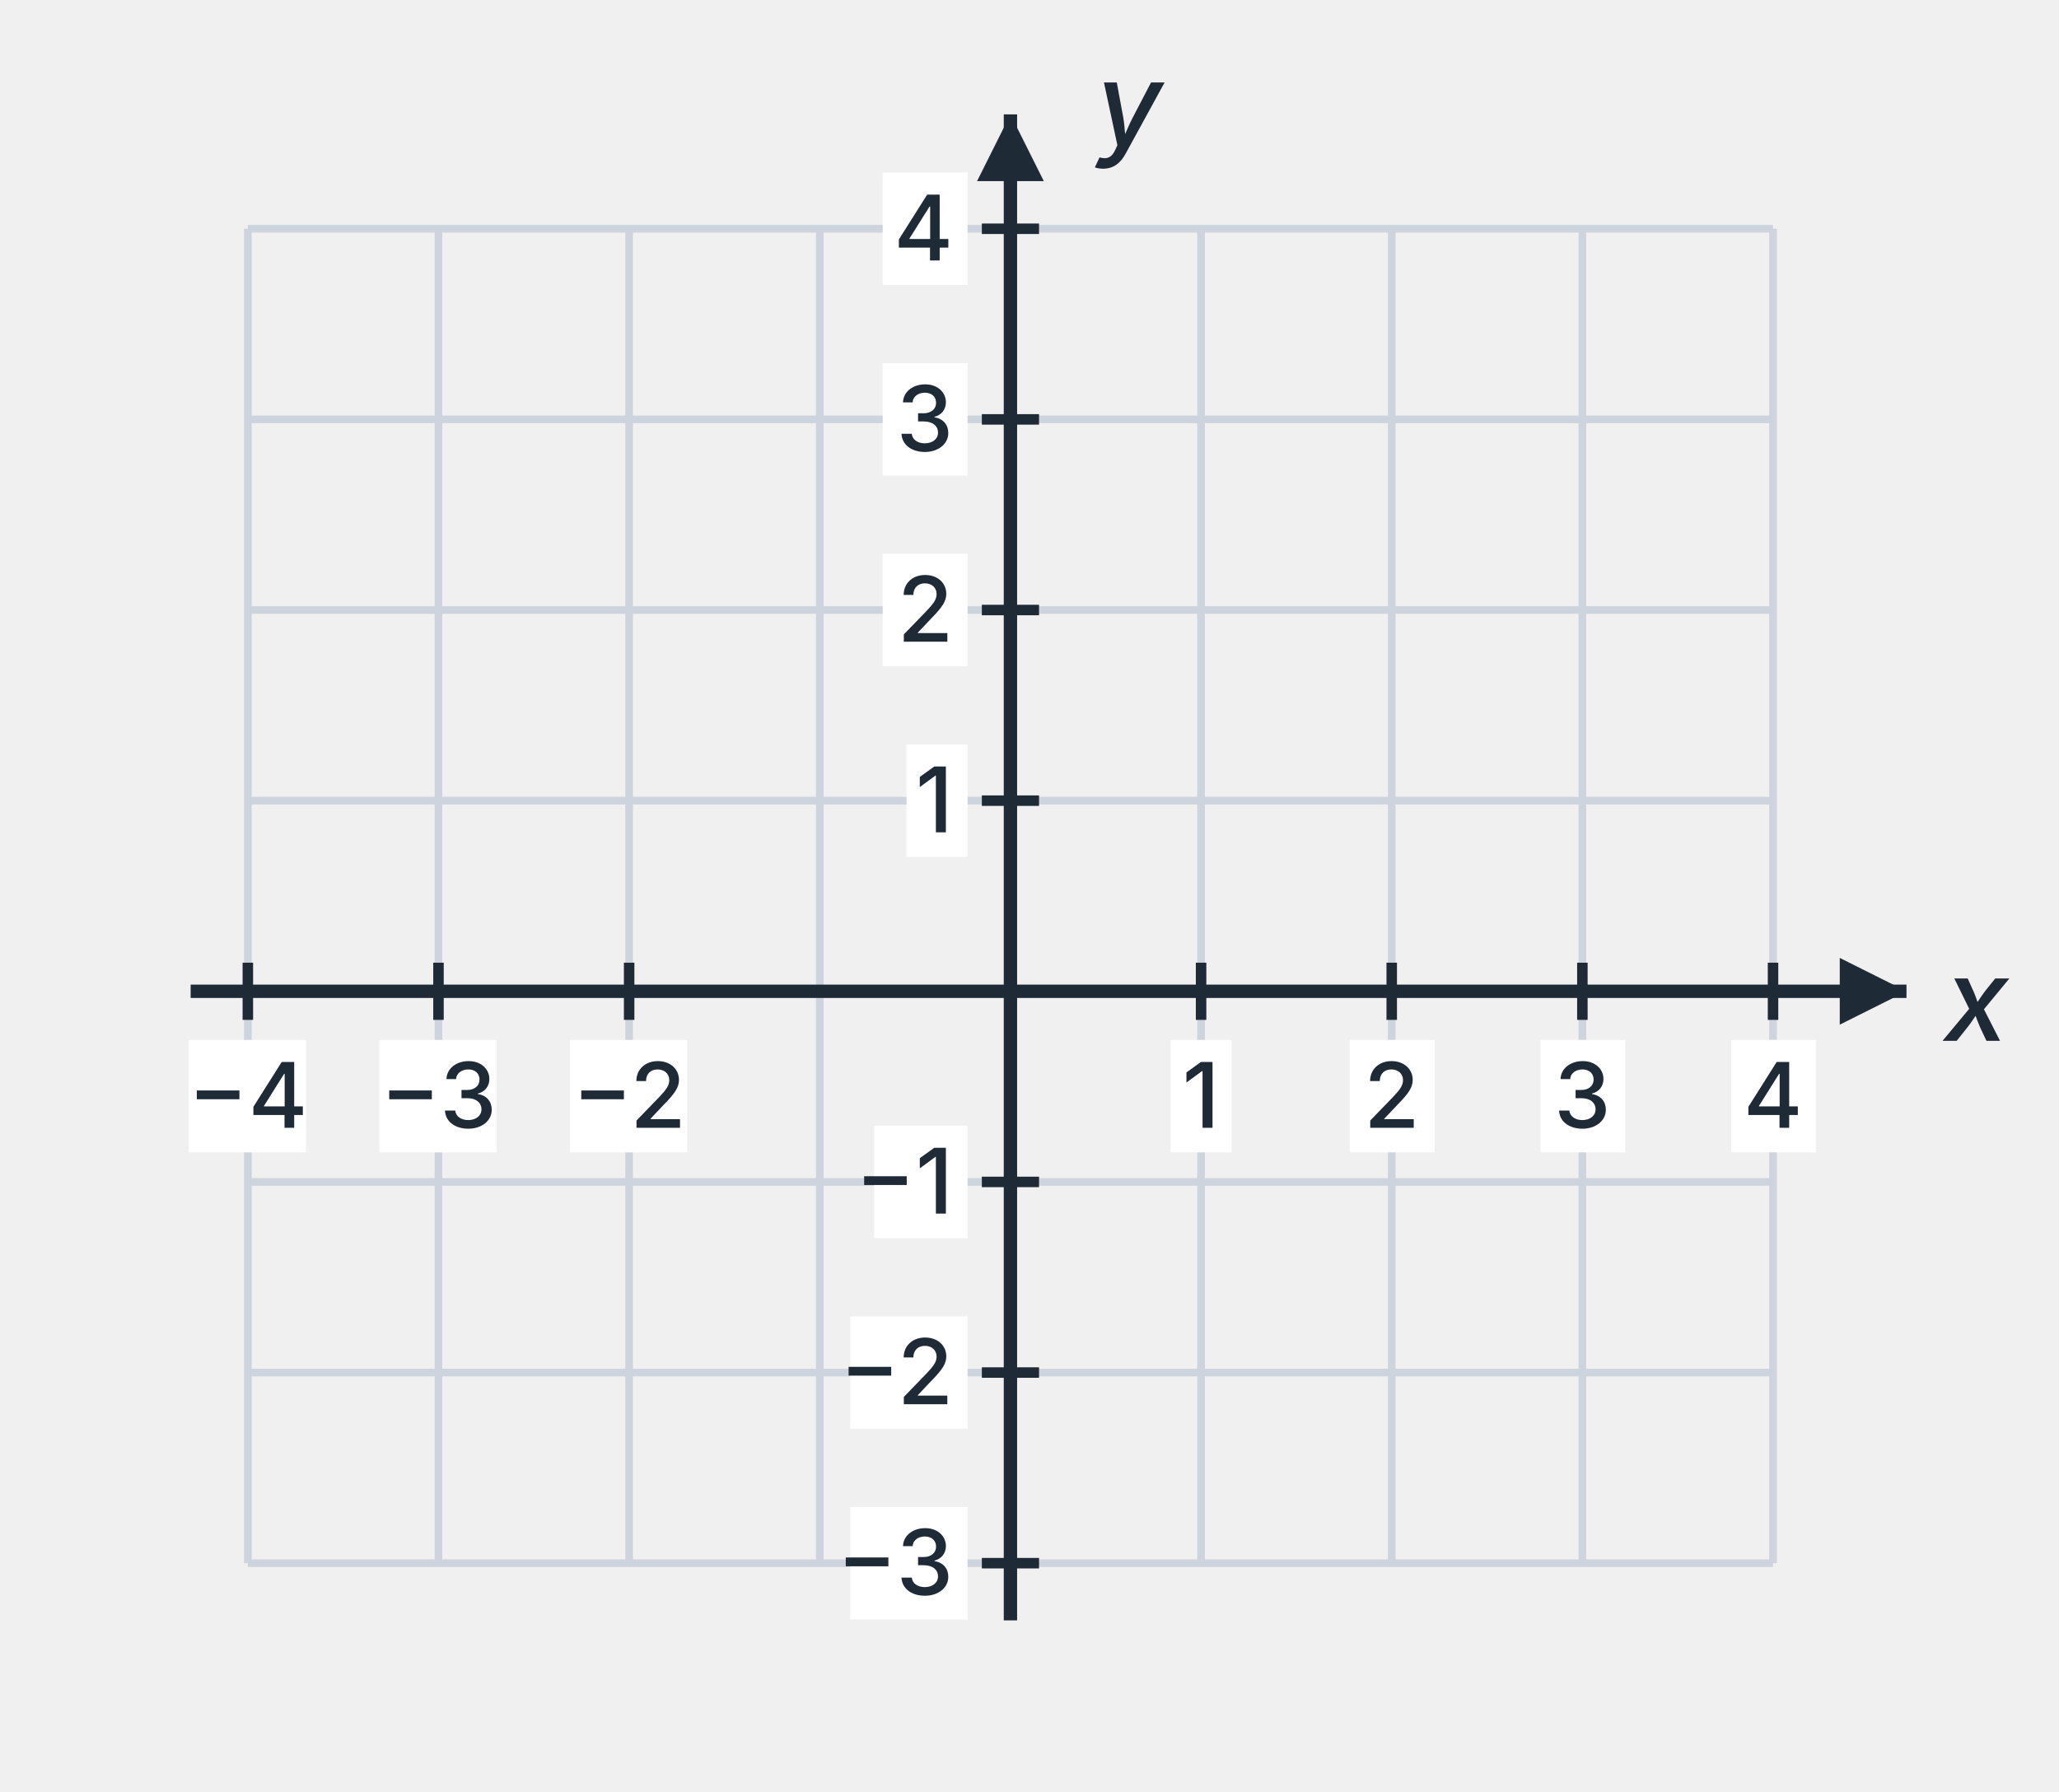
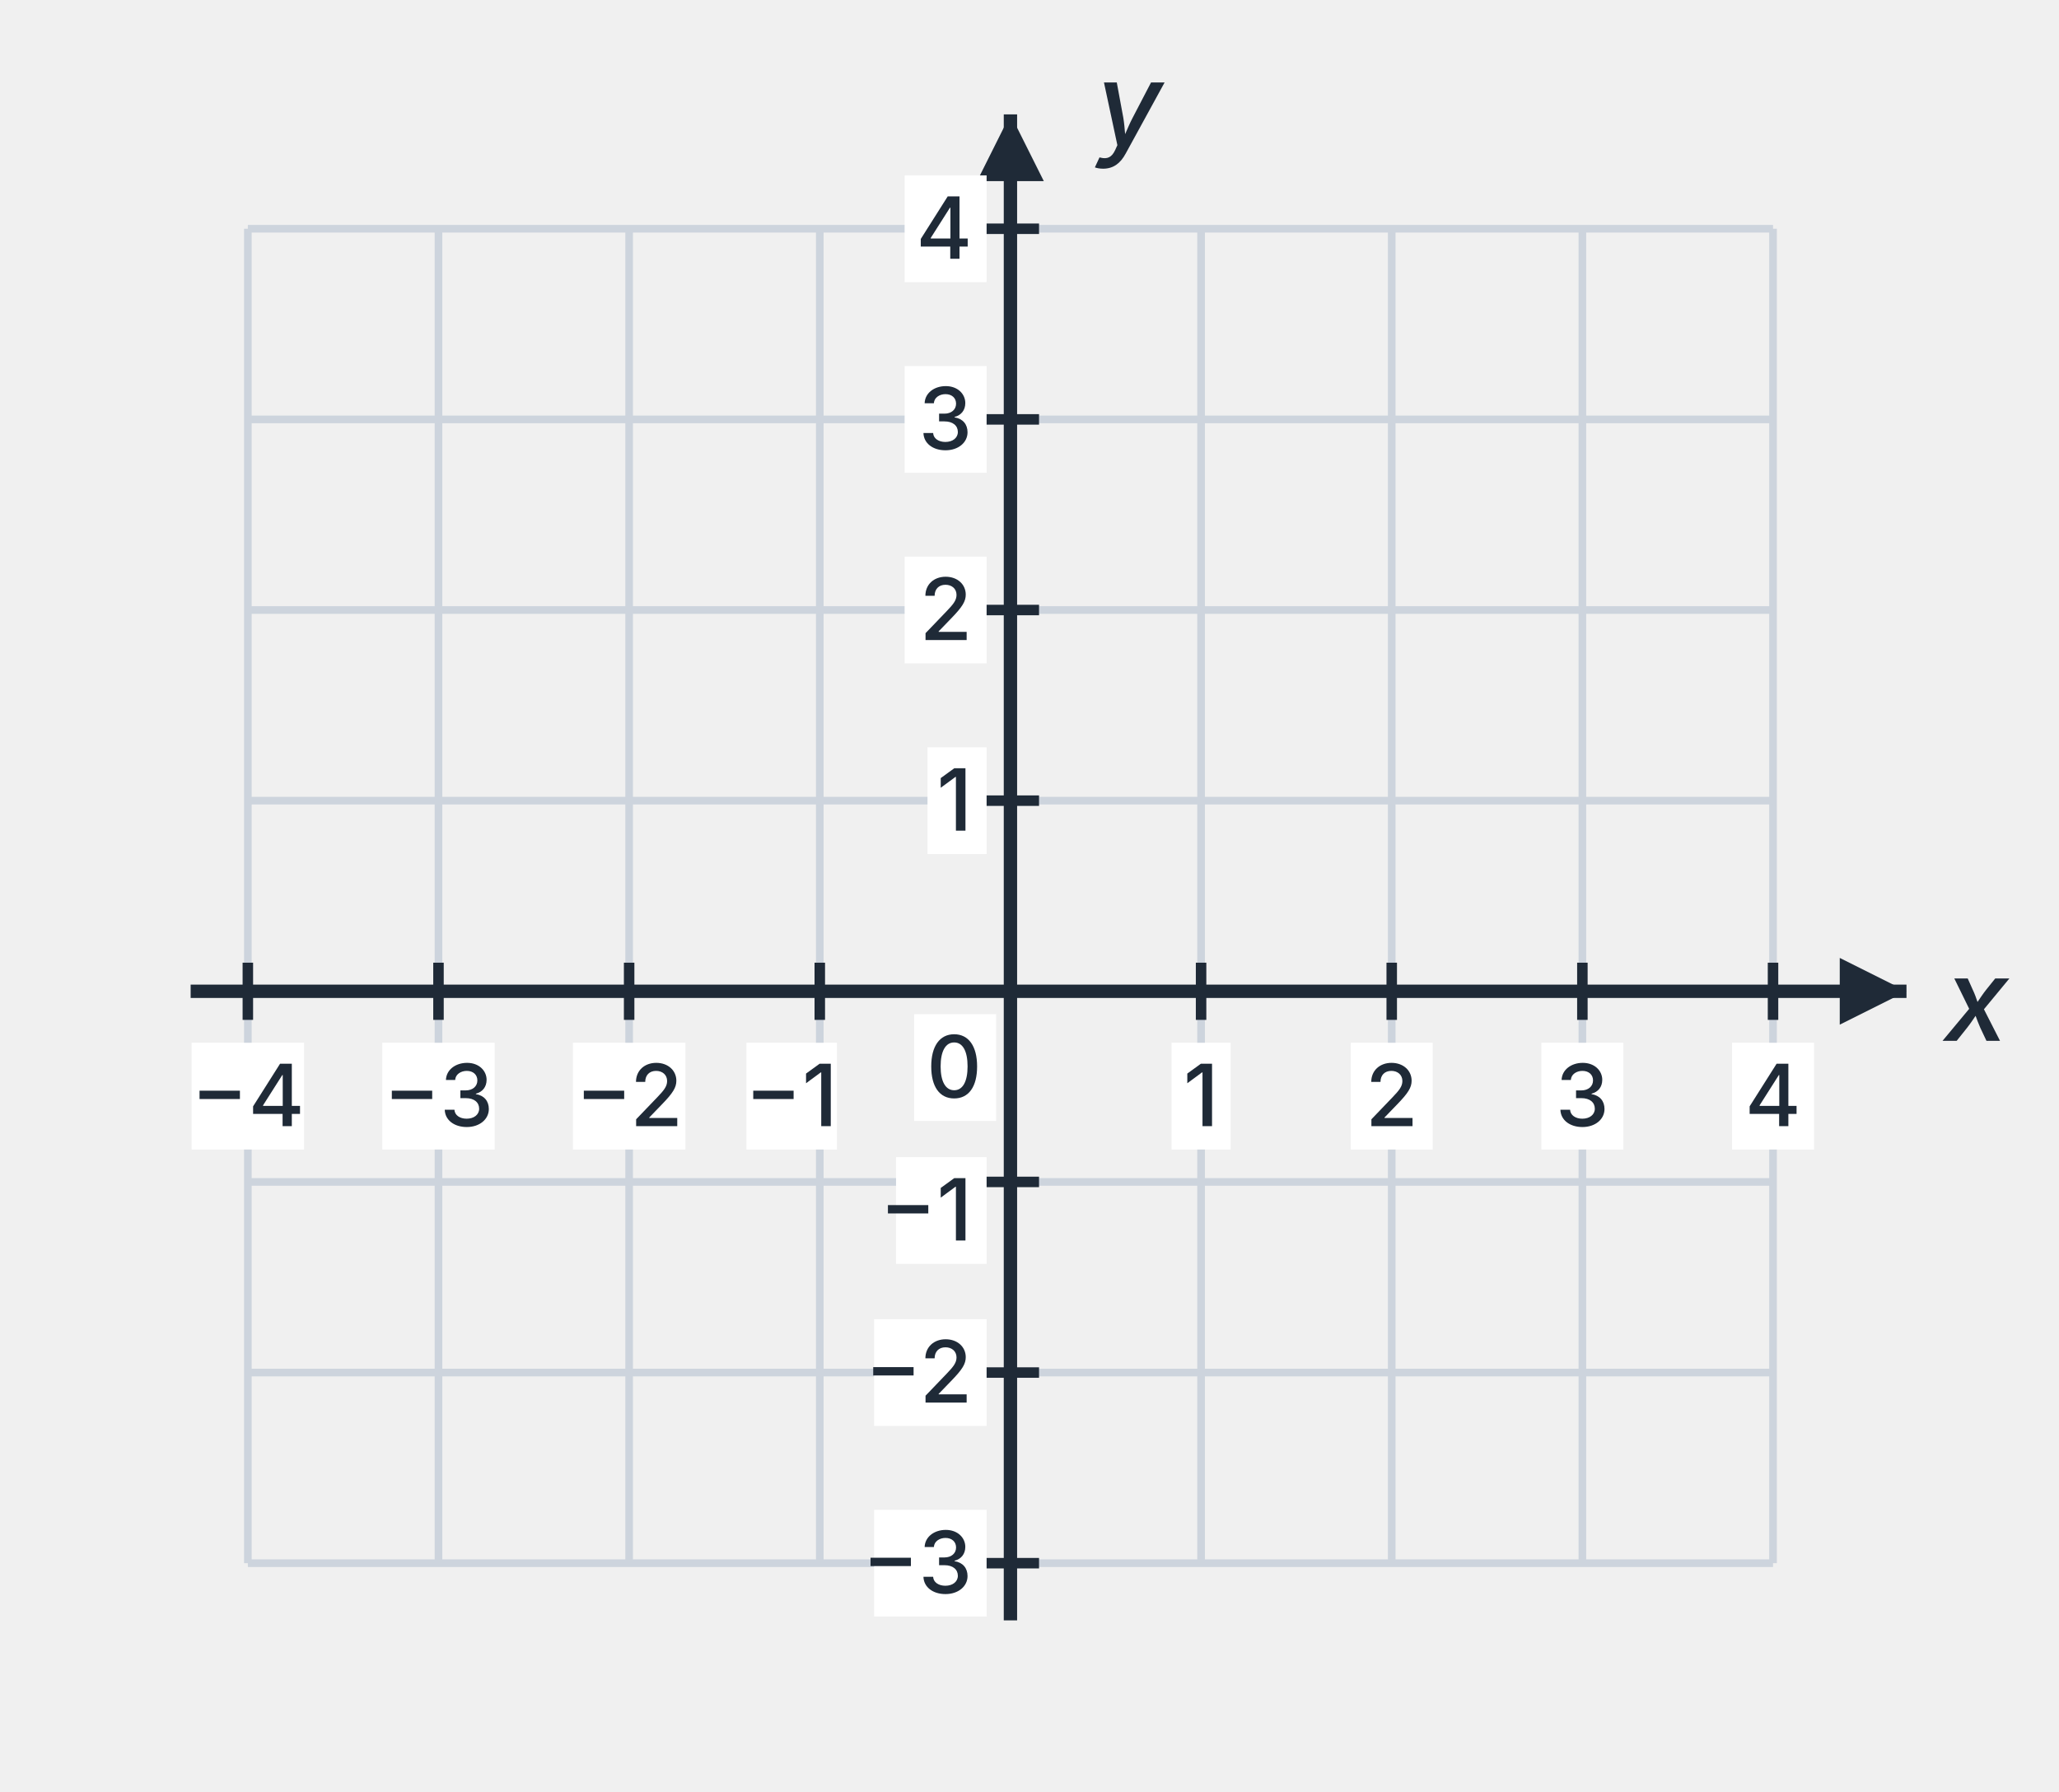
<svg xmlns="http://www.w3.org/2000/svg" viewBox="0 0 216 188" width="216" height="188" font-family="Inter, Arial, sans-serif">
  <line x1="26.0" y1="164.0" x2="26.0" y2="24.0" stroke="#cdd4dd" stroke-width="0.8" />
  <line x1="46.0" y1="164.0" x2="46.0" y2="24.0" stroke="#cdd4dd" stroke-width="0.8" />
  <line x1="66.0" y1="164.0" x2="66.0" y2="24.0" stroke="#cdd4dd" stroke-width="0.8" />
  <line x1="86.0" y1="164.0" x2="86.0" y2="24.0" stroke="#cdd4dd" stroke-width="0.8" />
  <line x1="106.0" y1="164.0" x2="106.0" y2="24.0" stroke="#cdd4dd" stroke-width="0.8" />
  <line x1="126.0" y1="164.0" x2="126.0" y2="24.0" stroke="#cdd4dd" stroke-width="0.8" />
  <line x1="146.0" y1="164.0" x2="146.0" y2="24.0" stroke="#cdd4dd" stroke-width="0.8" />
  <line x1="166.0" y1="164.0" x2="166.0" y2="24.0" stroke="#cdd4dd" stroke-width="0.8" />
  <line x1="186.0" y1="164.0" x2="186.0" y2="24.0" stroke="#cdd4dd" stroke-width="0.8" />
  <line x1="26.0" y1="164.0" x2="186.0" y2="164.0" stroke="#cdd4dd" stroke-width="0.8" />
  <line x1="26.0" y1="144.0" x2="186.0" y2="144.0" stroke="#cdd4dd" stroke-width="0.8" />
  <line x1="26.0" y1="124.0" x2="186.0" y2="124.0" stroke="#cdd4dd" stroke-width="0.8" />
  <line x1="26.0" y1="104.0" x2="186.0" y2="104.0" stroke="#cdd4dd" stroke-width="0.8" />
  <line x1="26.0" y1="84.0" x2="186.0" y2="84.0" stroke="#cdd4dd" stroke-width="0.8" />
  <line x1="26.0" y1="64.0" x2="186.0" y2="64.0" stroke="#cdd4dd" stroke-width="0.8" />
  <line x1="26.0" y1="44.0" x2="186.0" y2="44.0" stroke="#cdd4dd" stroke-width="0.8" />
  <line x1="26.0" y1="24.0" x2="186.0" y2="24.0" stroke="#cdd4dd" stroke-width="0.8" />
  <line x1="20.0" y1="104.0" x2="200.0" y2="104.0" stroke="#1f2a37" stroke-width="1.4" />
  <path d="M200.0,104.0 l-7,-3.5 v7 z" fill="#1f2a37" />
  <line x1="106.0" y1="170.0" x2="106.0" y2="12.0" stroke="#1f2a37" stroke-width="1.4" />
  <path d="M106.0,12.0 l-3.5,7 h7 z" fill="#1f2a37" />
  <text x="204.0" y="109.2" text-anchor="start" font-size="12" fill="#1f2a37" font-weight="500" font-style="italic">x</text>
  <text x="115.0" y="15.2" text-anchor="start" font-size="12" fill="#1f2a37" font-weight="500" font-style="italic">y</text>
  <line x1="26.0" y1="101.0" x2="26.0" y2="107.0" stroke="#1f2a37" stroke-width="1.1" />
  <line x1="46.0" y1="101.0" x2="46.0" y2="107.0" stroke="#1f2a37" stroke-width="1.1" />
  <line x1="66.0" y1="101.0" x2="66.0" y2="107.0" stroke="#1f2a37" stroke-width="1.1" />
+   <line x1="86.0" y1="101.0" x2="86.0" y2="107.0" stroke="#1f2a37" stroke-width="1.1" />
  <line x1="126.0" y1="101.0" x2="126.0" y2="107.0" stroke="#1f2a37" stroke-width="1.1" />
  <line x1="146.0" y1="101.0" x2="146.0" y2="107.0" stroke="#1f2a37" stroke-width="1.1" />
  <line x1="166.0" y1="101.0" x2="166.0" y2="107.0" stroke="#1f2a37" stroke-width="1.1" />
  <line x1="186.0" y1="101.0" x2="186.0" y2="107.0" stroke="#1f2a37" stroke-width="1.1" />
  <line x1="103.0" y1="164.0" x2="109.0" y2="164.0" stroke="#1f2a37" stroke-width="1.1" />
  <line x1="103.0" y1="144.0" x2="109.0" y2="144.0" stroke="#1f2a37" stroke-width="1.1" />
  <line x1="103.0" y1="124.0" x2="109.0" y2="124.0" stroke="#1f2a37" stroke-width="1.1" />
  <line x1="103.0" y1="84.0" x2="109.0" y2="84.0" stroke="#1f2a37" stroke-width="1.1" />
  <line x1="103.0" y1="64.0" x2="109.0" y2="64.0" stroke="#1f2a37" stroke-width="1.1" />
  <line x1="103.0" y1="44.0" x2="109.0" y2="44.0" stroke="#1f2a37" stroke-width="1.1" />
  <line x1="103.0" y1="24.0" x2="109.0" y2="24.0" stroke="#1f2a37" stroke-width="1.1" />
-   <rect x="19.8" y="109.1" width="12.3" height="11.8" fill="#fff" />
-   <text x="26.0" y="118.325" text-anchor="middle" font-size="9.5" fill="#1f2a37" font-weight="500">−4</text>
-   <rect x="39.8" y="109.1" width="12.3" height="11.8" fill="#fff" />
-   <text x="46.0" y="118.325" text-anchor="middle" font-size="9.5" fill="#1f2a37" font-weight="500">−3</text>
-   <rect x="59.8" y="109.1" width="12.3" height="11.8" fill="#fff" />
-   <text x="66.0" y="118.325" text-anchor="middle" font-size="9.5" fill="#1f2a37" font-weight="500">−2</text>
-   <rect x="122.8" y="109.1" width="6.4" height="11.8" fill="#fff" />
-   <text x="126.0" y="118.325" text-anchor="middle" font-size="9.5" fill="#1f2a37" font-weight="500">1</text>
-   <rect x="141.6" y="109.1" width="8.9" height="11.8" fill="#fff" />
-   <text x="146.0" y="118.325" text-anchor="middle" font-size="9.5" fill="#1f2a37" font-weight="500">2</text>
-   <rect x="161.6" y="109.1" width="8.9" height="11.8" fill="#fff" />
-   <text x="166.0" y="118.325" text-anchor="middle" font-size="9.5" fill="#1f2a37" font-weight="500">3</text>
-   <rect x="181.6" y="109.1" width="8.9" height="11.8" fill="#fff" />
-   <text x="186.0" y="118.325" text-anchor="middle" font-size="9.5" fill="#1f2a37" font-weight="500">4</text>
-   <rect x="89.2" y="158.1" width="12.3" height="11.8" fill="#fff" />
-   <text x="100.0" y="167.325" text-anchor="end" font-size="9.5" fill="#1f2a37" font-weight="500">−3</text>
-   <rect x="89.2" y="138.1" width="12.3" height="11.8" fill="#fff" />
-   <text x="100.0" y="147.325" text-anchor="end" font-size="9.5" fill="#1f2a37" font-weight="500">−2</text>
-   <rect x="91.7" y="118.1" width="9.8" height="11.8" fill="#fff" />
-   <text x="100.0" y="127.325" text-anchor="end" font-size="9.5" fill="#1f2a37" font-weight="500">−1</text>
-   <rect x="95.1" y="78.1" width="6.4" height="11.8" fill="#fff" />
-   <text x="100.0" y="87.325" text-anchor="end" font-size="9.5" fill="#1f2a37" font-weight="500">1</text>
-   <rect x="92.6" y="58.1" width="8.9" height="11.8" fill="#fff" />
-   <text x="100.0" y="67.325" text-anchor="end" font-size="9.5" fill="#1f2a37" font-weight="500">2</text>
-   <rect x="92.6" y="38.1" width="8.9" height="11.8" fill="#fff" />
-   <text x="100.0" y="47.325" text-anchor="end" font-size="9.5" fill="#1f2a37" font-weight="500">3</text>
-   <rect x="92.6" y="18.1" width="8.9" height="11.8" fill="#fff" />
-   <text x="100.0" y="27.325" text-anchor="end" font-size="9.5" fill="#1f2a37" font-weight="500">4</text>
+   <rect x="20.1" y="109.4" width="11.8" height="11.2" fill="#fff" />
+   <text x="26.0" y="118.15" text-anchor="middle" font-size="9" fill="#1f2a37" font-weight="500">−4</text>
+   <rect x="40.1" y="109.4" width="11.8" height="11.2" fill="#fff" />
+   <text x="46.0" y="118.15" text-anchor="middle" font-size="9" fill="#1f2a37" font-weight="500">−3</text>
+   <rect x="60.1" y="109.4" width="11.8" height="11.2" fill="#fff" />
+   <text x="66.0" y="118.15" text-anchor="middle" font-size="9" fill="#1f2a37" font-weight="500">−2</text>
+   <rect x="78.3" y="109.4" width="9.5" height="11.2" fill="#fff" />
+   <text x="83.0" y="118.15" text-anchor="middle" font-size="9" fill="#1f2a37" font-weight="500">−1</text>
+   <rect x="122.9" y="109.4" width="6.2" height="11.2" fill="#fff" />
+   <text x="126.0" y="118.15" text-anchor="middle" font-size="9" fill="#1f2a37" font-weight="500">1</text>
+   <rect x="141.7" y="109.4" width="8.6" height="11.2" fill="#fff" />
+   <text x="146.0" y="118.15" text-anchor="middle" font-size="9" fill="#1f2a37" font-weight="500">2</text>
+   <rect x="161.7" y="109.4" width="8.6" height="11.2" fill="#fff" />
+   <text x="166.0" y="118.15" text-anchor="middle" font-size="9" fill="#1f2a37" font-weight="500">3</text>
+   <rect x="181.7" y="109.4" width="8.6" height="11.2" fill="#fff" />
+   <text x="186.0" y="118.15" text-anchor="middle" font-size="9" fill="#1f2a37" font-weight="500">4</text>
+   <rect x="91.7" y="158.4" width="11.8" height="11.2" fill="#fff" />
+   <text x="102.0" y="167.15" text-anchor="end" font-size="9" fill="#1f2a37" font-weight="500">−3</text>
+   <rect x="91.7" y="138.4" width="11.8" height="11.2" fill="#fff" />
+   <text x="102.0" y="147.15" text-anchor="end" font-size="9" fill="#1f2a37" font-weight="500">−2</text>
+   <rect x="94.0" y="121.4" width="9.5" height="11.2" fill="#fff" />
+   <text x="102.0" y="130.15" text-anchor="end" font-size="9" fill="#1f2a37" font-weight="500">−1</text>
+   <rect x="97.3" y="78.4" width="6.2" height="11.2" fill="#fff" />
+   <text x="102.0" y="87.15" text-anchor="end" font-size="9" fill="#1f2a37" font-weight="500">1</text>
+   <rect x="94.9" y="58.4" width="8.6" height="11.2" fill="#fff" />
+   <text x="102.0" y="67.15" text-anchor="end" font-size="9" fill="#1f2a37" font-weight="500">2</text>
+   <rect x="94.9" y="38.4" width="8.6" height="11.2" fill="#fff" />
+   <text x="102.0" y="47.15" text-anchor="end" font-size="9" fill="#1f2a37" font-weight="500">3</text>
+   <rect x="94.9" y="18.4" width="8.6" height="11.2" fill="#fff" />
+   <text x="102.0" y="27.15" text-anchor="end" font-size="9" fill="#1f2a37" font-weight="500">4</text>
+   <rect x="95.9" y="106.4" width="8.6" height="11.2" fill="#fff" />
+   <text x="103.0" y="115.15" text-anchor="end" font-size="9" fill="#1f2a37" font-weight="500">0</text>
</svg>
